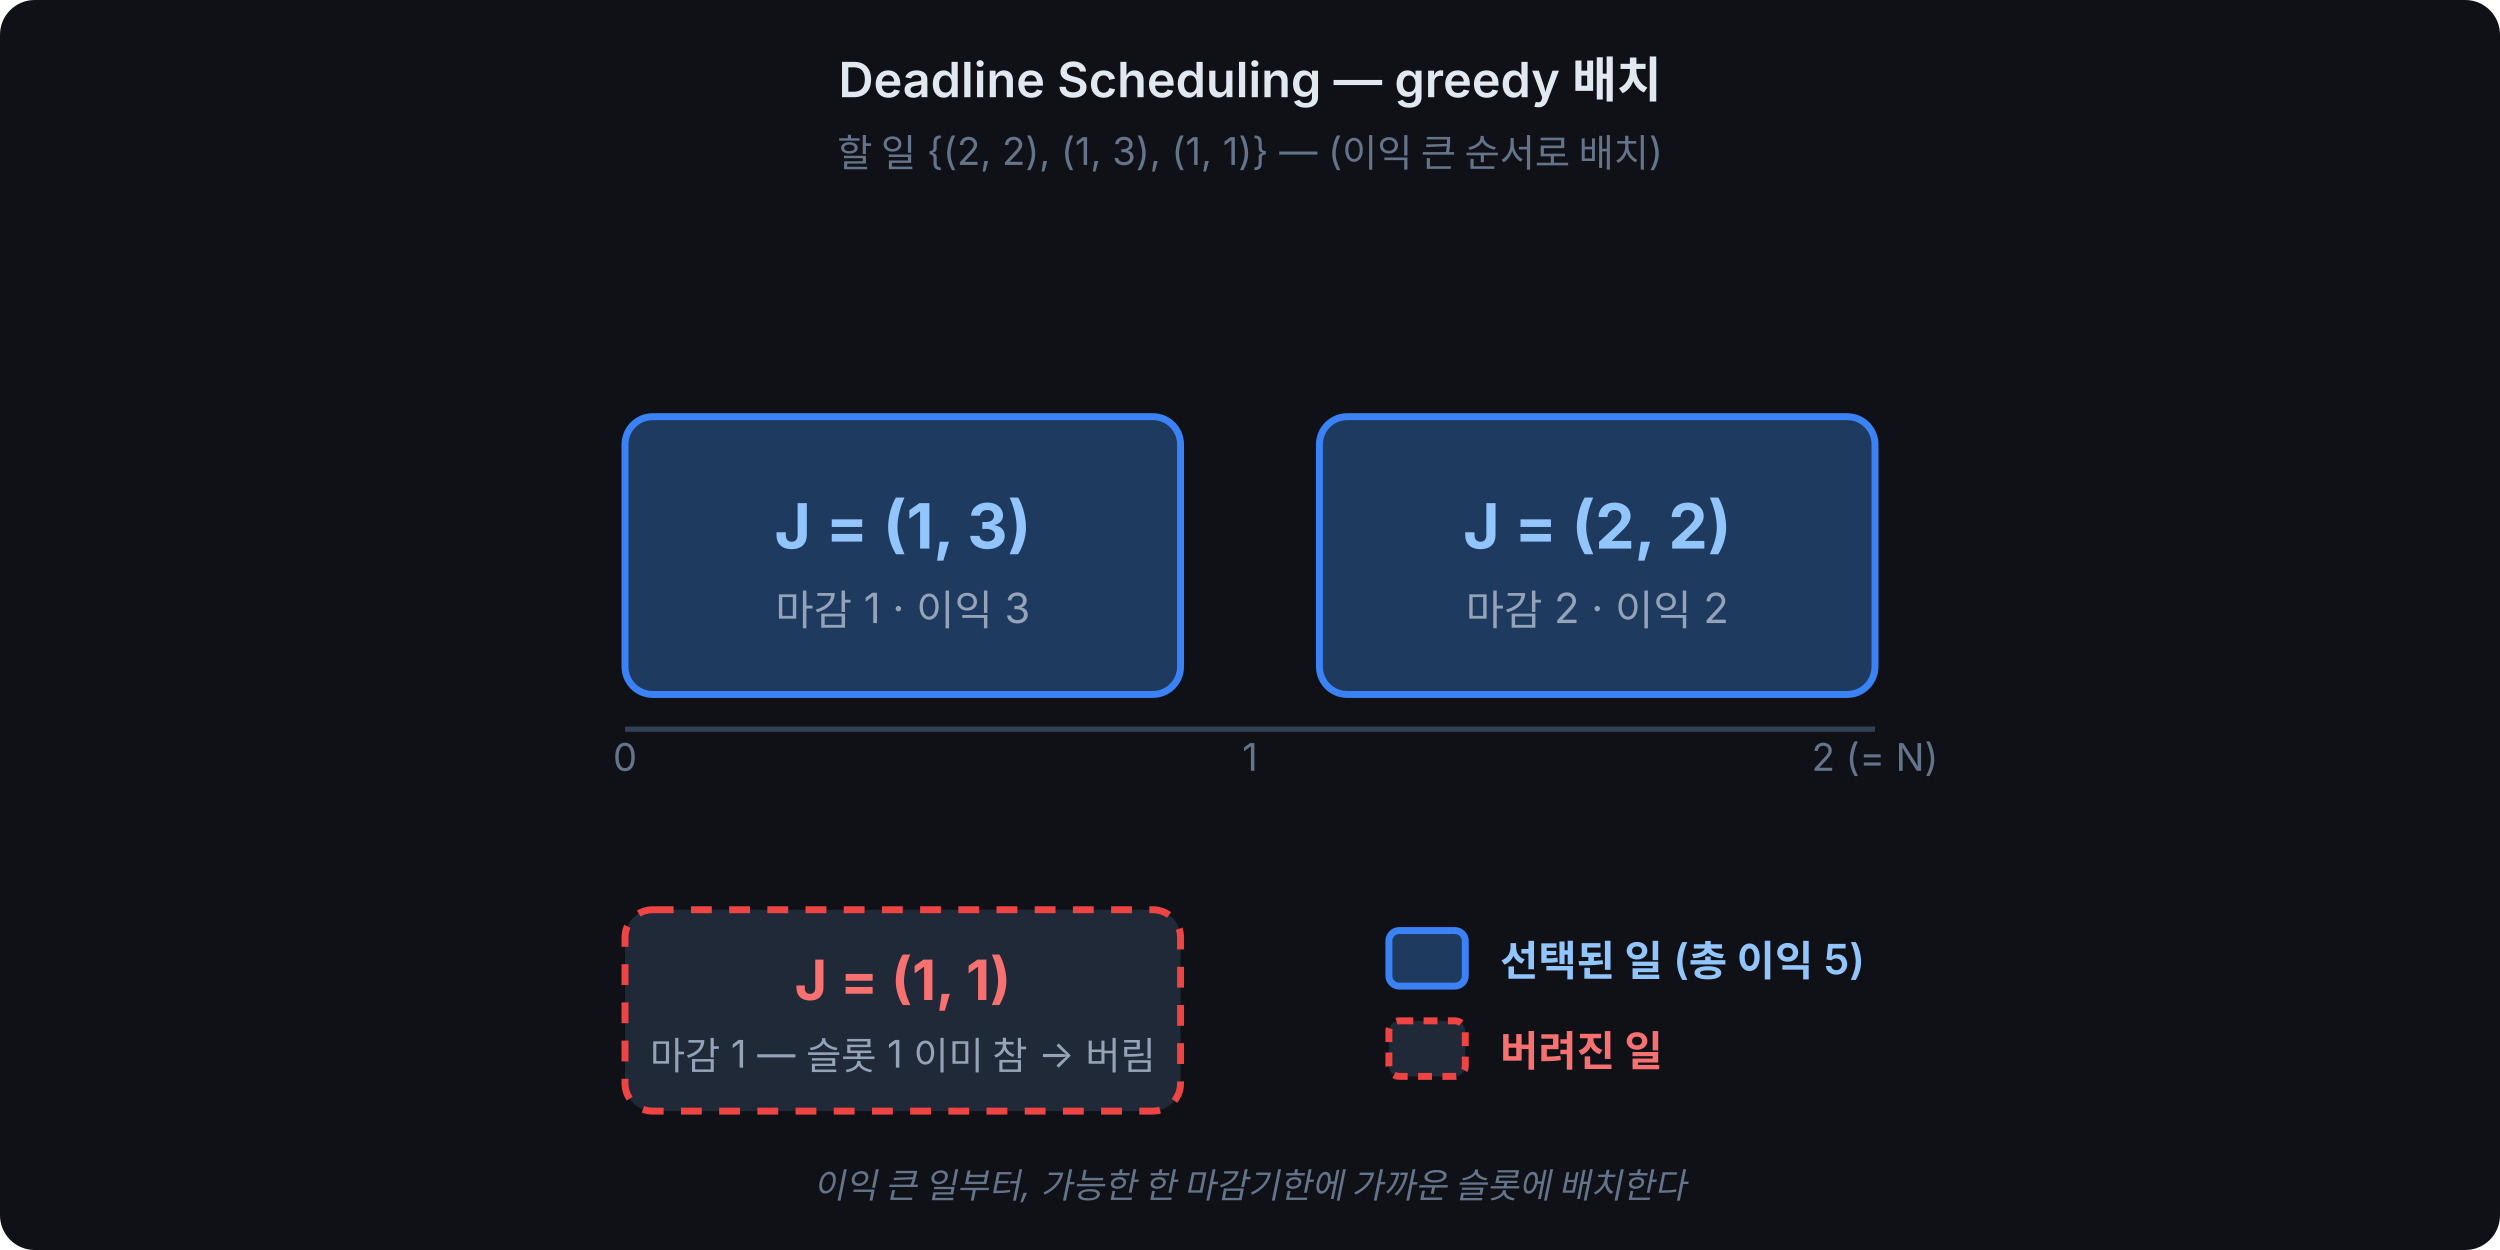
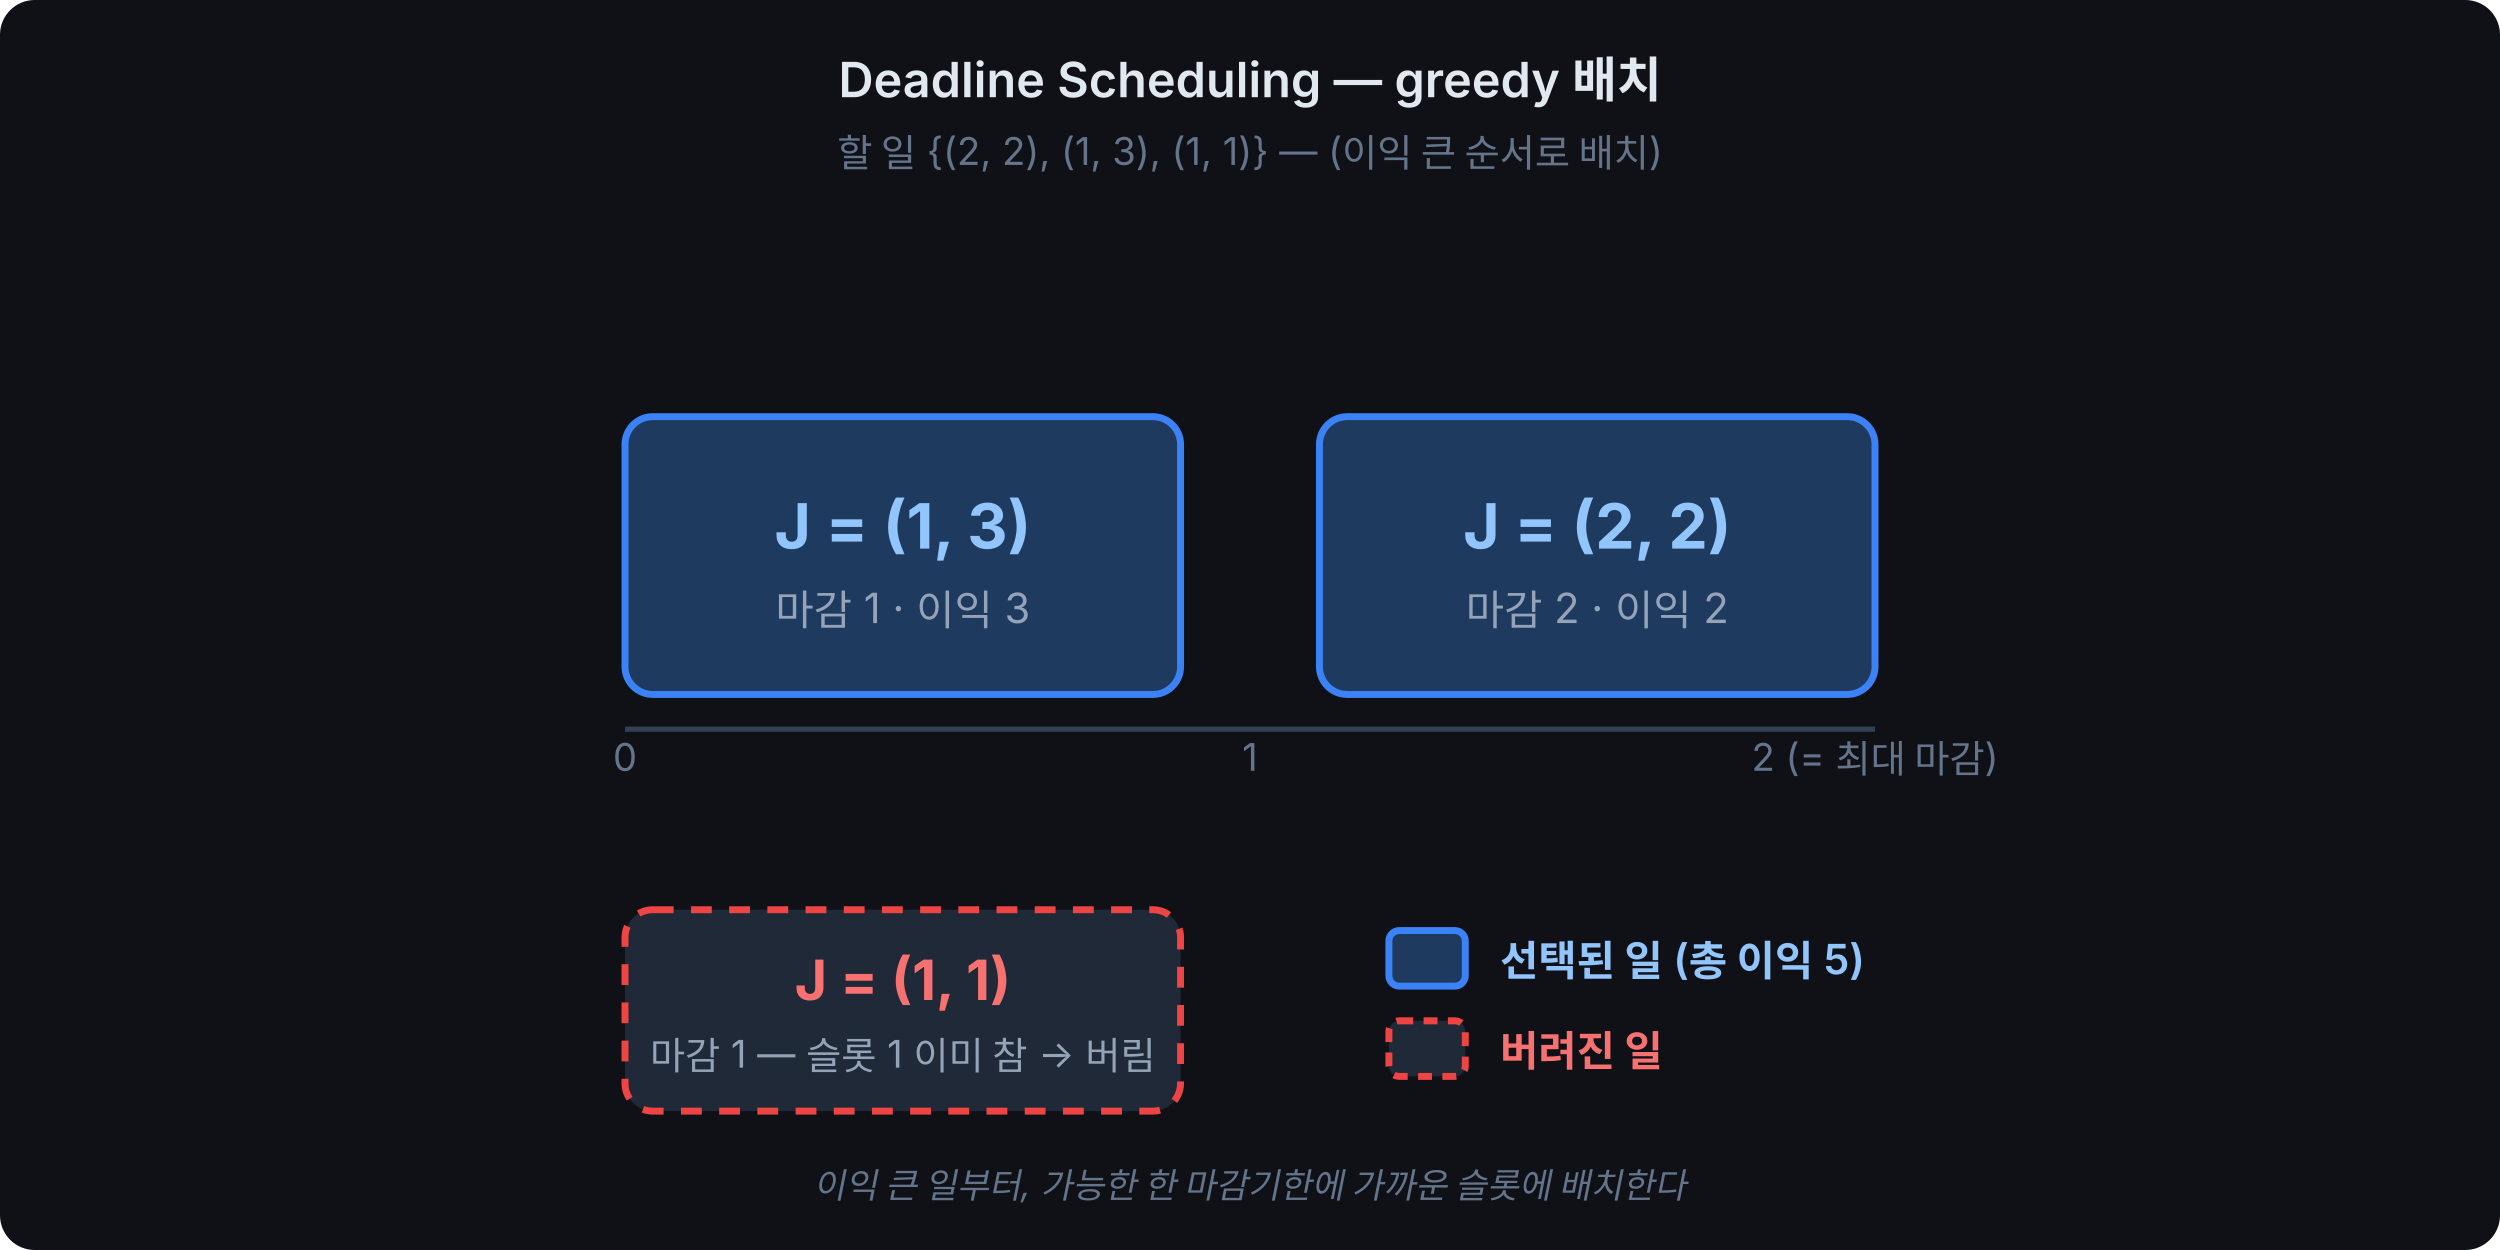
<svg xmlns="http://www.w3.org/2000/svg" viewBox="0 0 720 360" width="1080" height="540" font-family="system-ui,-apple-system,sans-serif">
  <rect width="720" height="360" rx="10" fill="#0f1117" />
  <text x="360" y="28" text-anchor="middle" fill="#e2e8f0" font-size="14" font-weight="600">Deadline Scheduling — greedy 배치</text>
  <text x="360" y="48" text-anchor="middle" fill="#64748b" font-size="11">할 일 {(2, 2), (1, 3), (1, 1)} — (이익 큰 순서로 배치)</text>
  <rect x="180" y="120" width="160" height="80" rx="8" fill="#1e3a5f" stroke="#3b82f6" stroke-width="2" />
  <text x="260" y="158" text-anchor="middle" fill="#93c5fd" font-size="18" font-weight="700">J = (1, 3)</text>
  <text x="260" y="180" text-anchor="middle" fill="#94a3b8" font-size="12">마감 1 · 이익 3</text>
  <rect x="380" y="120" width="160" height="80" rx="8" fill="#1e3a5f" stroke="#3b82f6" stroke-width="2" />
  <text x="460" y="158" text-anchor="middle" fill="#93c5fd" font-size="18" font-weight="700">J = (2, 2)</text>
  <text x="460" y="180" text-anchor="middle" fill="#94a3b8" font-size="12">마감 2 · 이익 2</text>
  <text x="180" y="222" text-anchor="middle" fill="#64748b" font-size="11">0</text>
  <text x="360" y="222" text-anchor="middle" fill="#64748b" font-size="11">1</text>
-   <text x="540" y="222" text-anchor="middle" fill="#64748b" font-size="11">2 (= N)</text>
+   <text x="540" y="222" text-anchor="middle" fill="#64748b" font-size="11">2 (= 최대 마감)</text>
  <line x1="180" y1="210" x2="540" y2="210" stroke="#334155" stroke-width="1.5" />
  <rect x="180" y="262" width="160" height="58" rx="8" fill="#1f2937" stroke="#ef4444" stroke-width="2" stroke-dasharray="6 5" />
  <text x="260" y="288" text-anchor="middle" fill="#f87171" font-size="16" font-weight="700">J = (1, 1)</text>
  <text x="260" y="308" text-anchor="middle" fill="#94a3b8" font-size="11">마감 1 — 슬롯 1 이미 참 → 버림</text>
  <rect x="400" y="268" width="22" height="16" rx="3" fill="#1e3a5f" stroke="#3b82f6" stroke-width="2" />
  <text x="432" y="281" fill="#93c5fd" font-size="12" font-weight="600">선택된 일 (총 이익 5)</text>
  <rect x="400" y="294" width="22" height="16" rx="3" fill="#1f2937" stroke="#ef4444" stroke-width="2" stroke-dasharray="4 3" />
  <text x="432" y="307" fill="#f87171" font-size="12" font-weight="600">버려진 일</text>
  <text x="360" y="345" text-anchor="middle" fill="#64748b" font-size="10" font-style="italic">이익 큰 일부터, 가능한 한 마감기한에 가까운 슬롯에 배치한다</text>
</svg>
